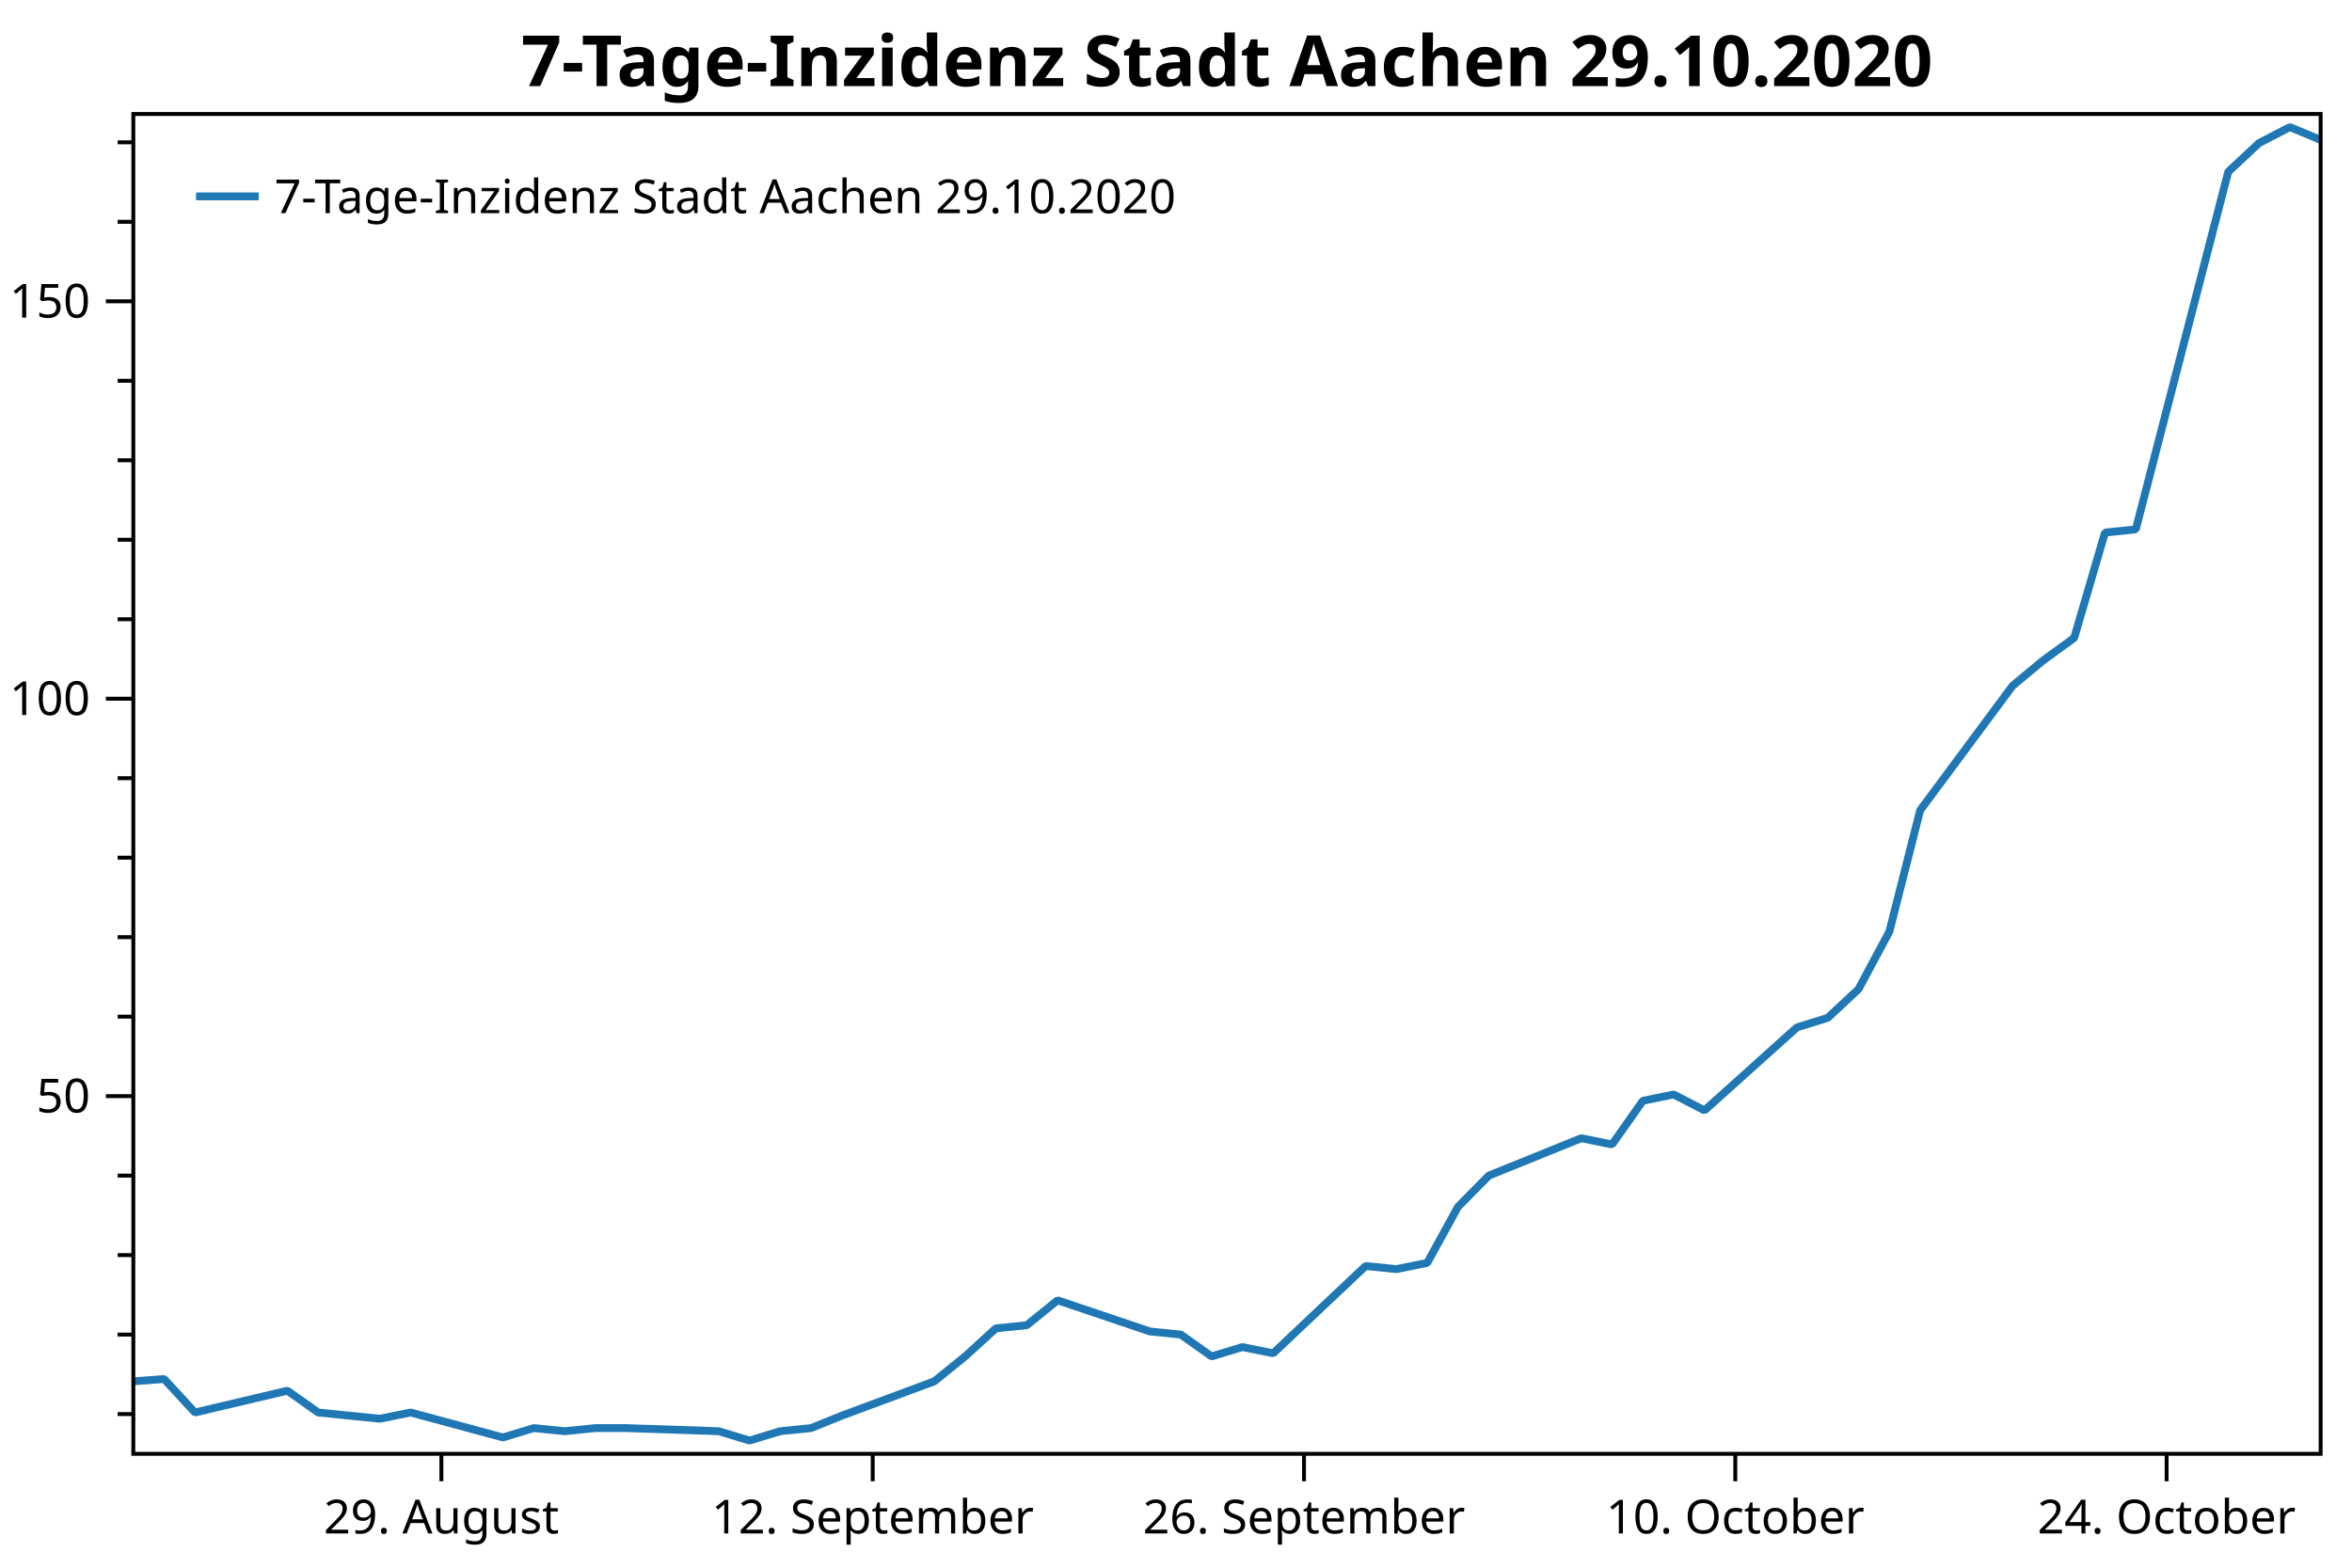
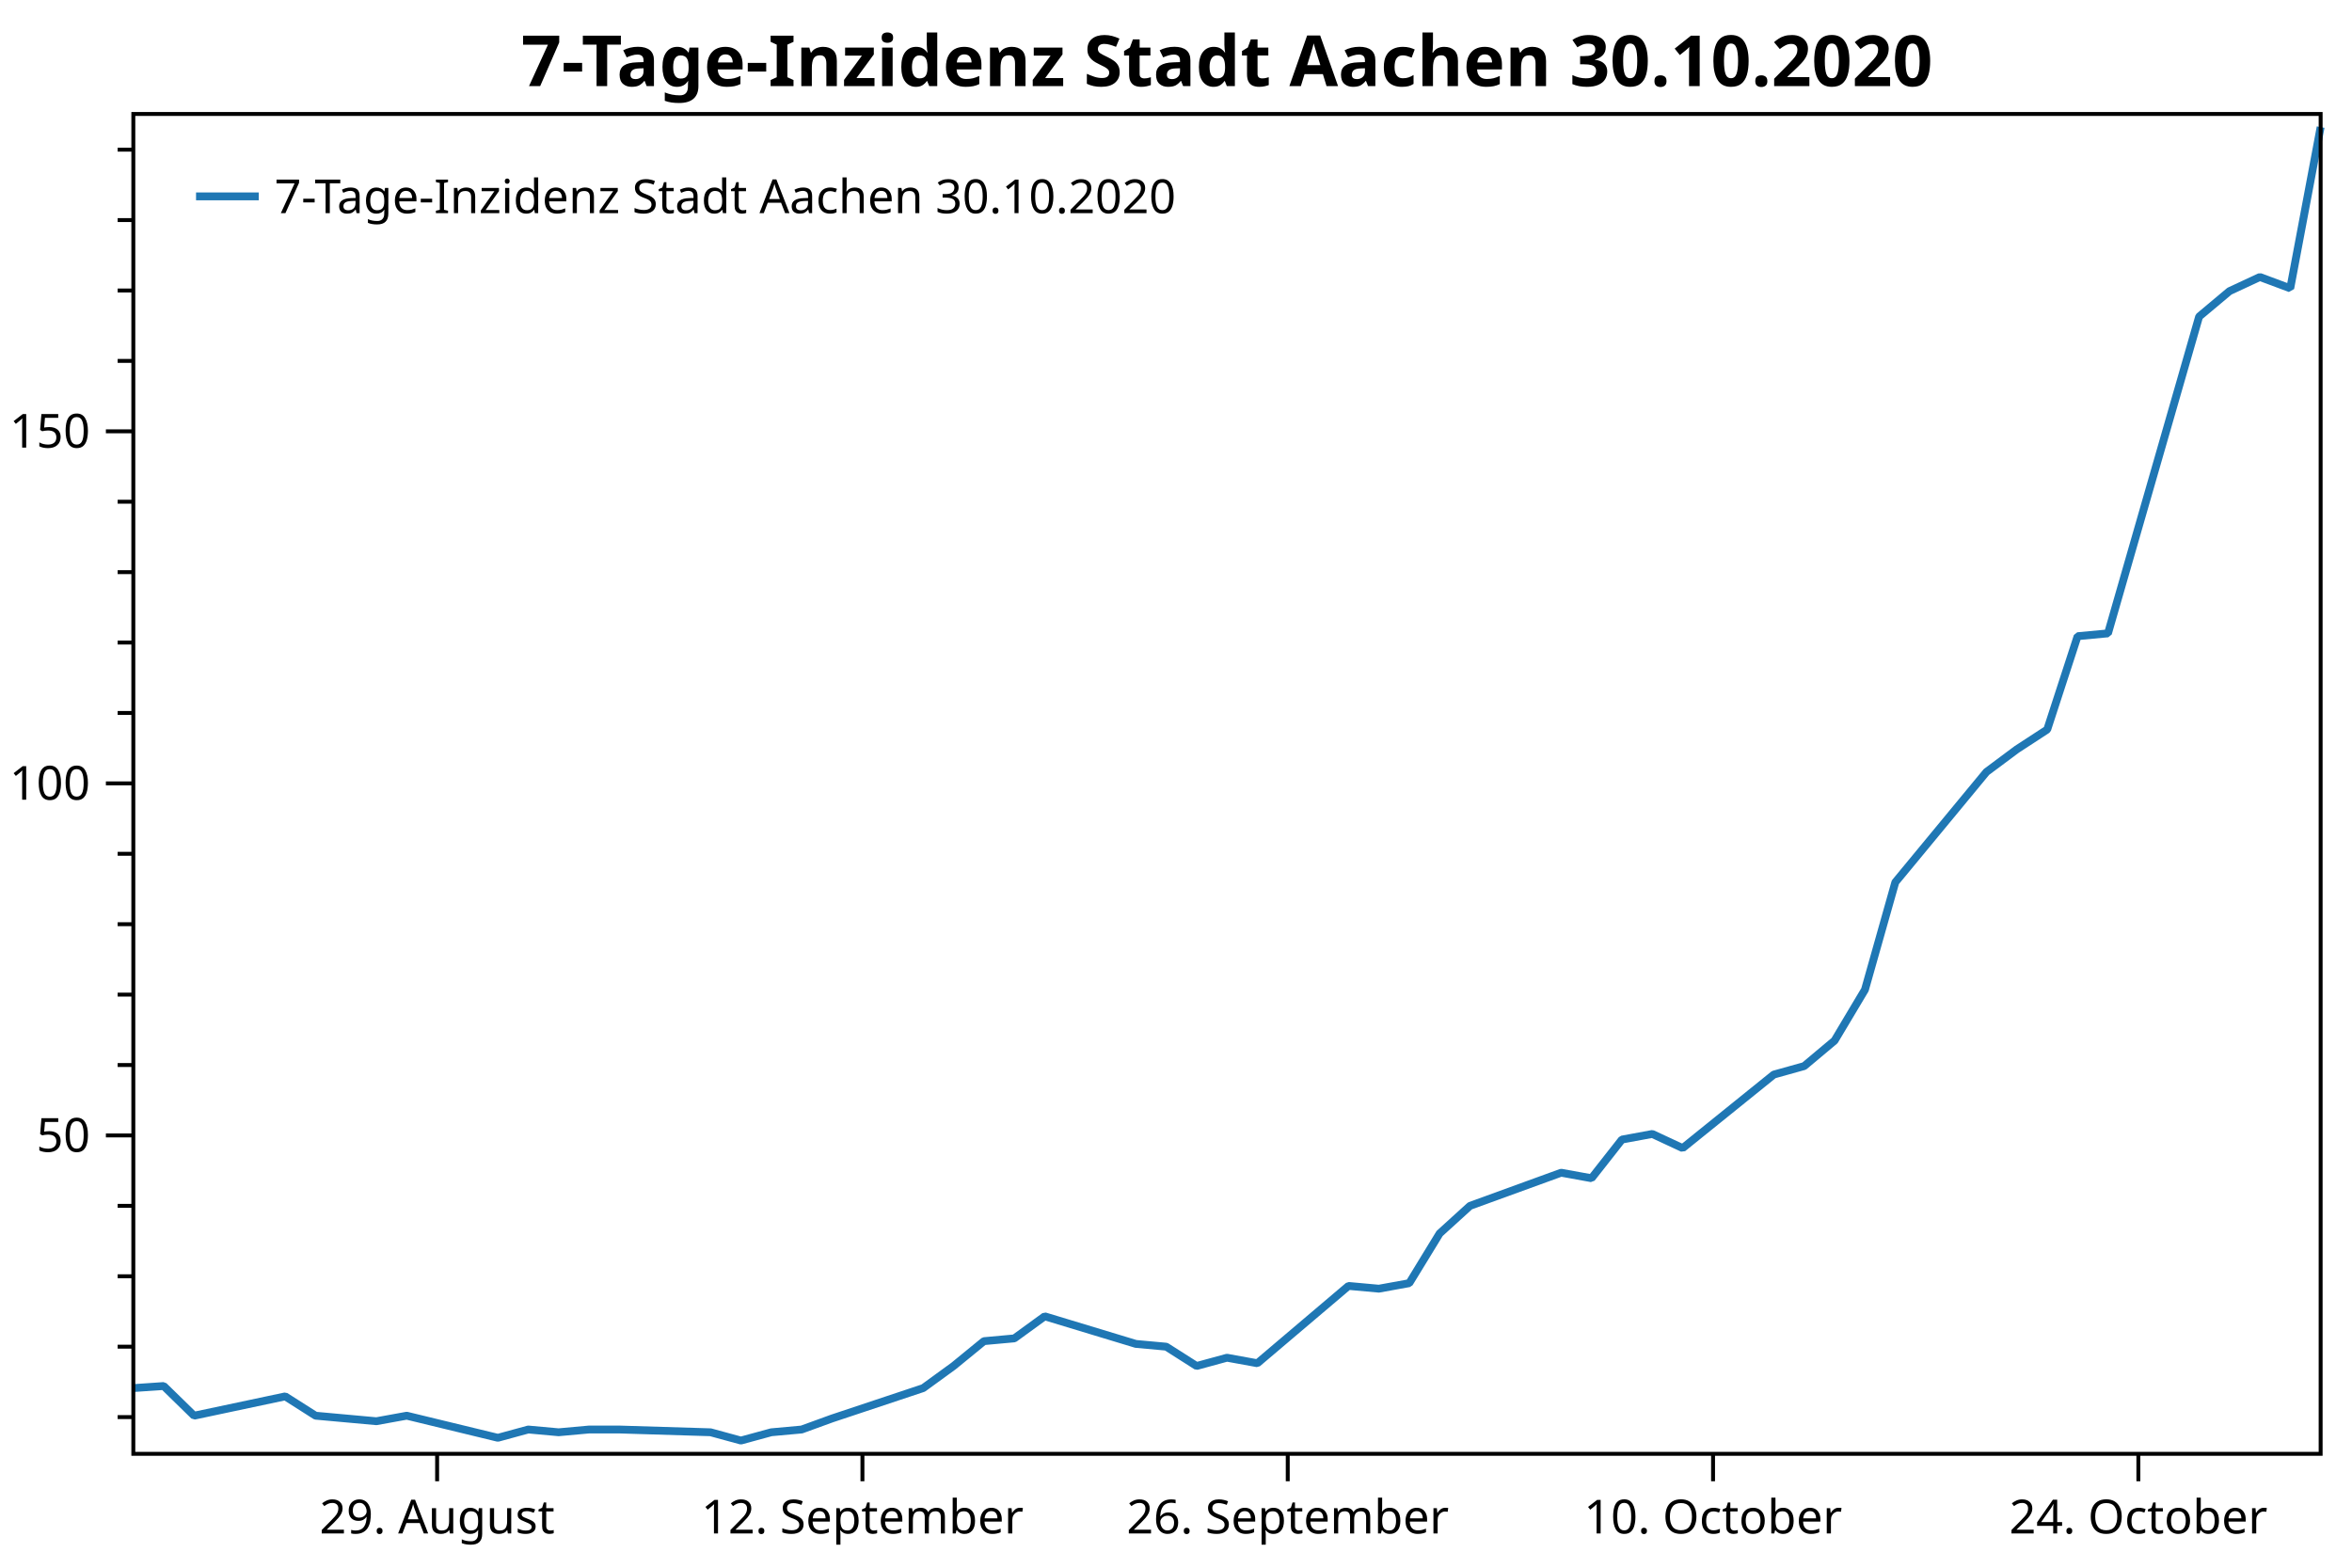
<svg xmlns="http://www.w3.org/2000/svg" width="600" height="400" version="1.1">
  <rect x="0" y="0" width="600" height="400" style="fill:rgb(255,255,255);stroke:none;" />
-   <polyline points="34.012,360.802 30.012,360.802" style="fill:none;stroke:black;stroke-width:1" />
-   <polyline points="34.012,340.522 30.012,340.522" style="fill:none;stroke:black;stroke-width:1" />
-   <polyline points="34.012,320.241 30.012,320.241" style="fill:none;stroke:black;stroke-width:1" />
-   <polyline points="34.012,299.961 30.012,299.961" style="fill:none;stroke:black;stroke-width:1" />
-   <polyline points="34.012,259.4 30.012,259.4" style="fill:none;stroke:black;stroke-width:1" />
-   <polyline points="34.012,239.119 30.012,239.119" style="fill:none;stroke:black;stroke-width:1" />
-   <polyline points="34.012,218.839 30.012,218.839" style="fill:none;stroke:black;stroke-width:1" />
-   <polyline points="34.012,198.558 30.012,198.558" style="fill:none;stroke:black;stroke-width:1" />
-   <polyline points="34.012,157.998 30.012,157.998" style="fill:none;stroke:black;stroke-width:1" />
-   <polyline points="34.012,137.717 30.012,137.717" style="fill:none;stroke:black;stroke-width:1" />
-   <polyline points="34.012,117.437 30.012,117.437" style="fill:none;stroke:black;stroke-width:1" />
-   <polyline points="34.012,97.156 30.012,97.156" style="fill:none;stroke:black;stroke-width:1" />
-   <polyline points="34.012,56.595 30.012,56.595" style="fill:none;stroke:black;stroke-width:1" />
-   <polyline points="34.012,36.315 30.012,36.315" style="fill:none;stroke:black;stroke-width:1" />
-   <text dominant-baseline="middle" text-anchor="end" transform="translate(23.012,279.6802)" font-family="Segoe UI" font-size="12" font-weight="400" fill="black">50</text>
-   <text dominant-baseline="middle" text-anchor="end" transform="translate(23.012,178.278)" font-family="Segoe UI" font-size="12" font-weight="400" fill="black">100</text>
-   <text dominant-baseline="middle" text-anchor="end" transform="translate(23.012,76.8758)" font-family="Segoe UI" font-size="12" font-weight="400" fill="black">150</text>
-   <polyline points="34.012,279.68 27.012,279.68" style="fill:none;stroke:black;stroke-width:1" />
-   <polyline points="34.012,178.278 27.012,178.278" style="fill:none;stroke:black;stroke-width:1" />
-   <polyline points="34.012,76.876 27.012,76.876" style="fill:none;stroke:black;stroke-width:1" />
-   <text dominant-baseline="hanging" text-anchor="middle" transform="translate(112.6019,381.947)" font-family="Segoe UI" font-size="12" font-weight="400" fill="black">29. August</text>
-   <text dominant-baseline="hanging" text-anchor="middle" transform="translate(222.6277,381.947)" font-family="Segoe UI" font-size="12" font-weight="400" fill="black">12. September</text>
-   <text dominant-baseline="hanging" text-anchor="middle" transform="translate(332.6535,381.947)" font-family="Segoe UI" font-size="12" font-weight="400" fill="black">26. September</text>
-   <text dominant-baseline="hanging" text-anchor="middle" transform="translate(442.6793,381.947)" font-family="Segoe UI" font-size="12" font-weight="400" fill="black">10. October</text>
-   <text dominant-baseline="hanging" text-anchor="middle" transform="translate(552.7051,381.947)" font-family="Segoe UI" font-size="12" font-weight="400" fill="black">24. October</text>
-   <polyline points="112.602,370.947 112.602,377.947" style="fill:none;stroke:black;stroke-width:1" />
-   <polyline points="222.628,370.947 222.628,377.947" style="fill:none;stroke:black;stroke-width:1" />
-   <polyline points="332.654,370.947 332.654,377.947" style="fill:none;stroke:black;stroke-width:1" />
-   <polyline points="442.679,370.947 442.679,377.947" style="fill:none;stroke:black;stroke-width:1" />
-   <polyline points="552.705,370.947 552.705,377.947" style="fill:none;stroke:black;stroke-width:1" />
-   <polyline points="34.012,352.451 41.871,351.855 49.73,360.404 73.307,354.837 81.166,360.404 89.025,361.2 96.884,361.995 104.743,360.404 128.32,366.767 136.179,364.381 144.038,365.176 151.897,364.381 159.756,364.381 183.333,365.176 191.192,367.562 199.051,365.176 206.91,364.381 214.769,361.2 238.346,352.451 246.205,346.089 254.064,338.931 261.923,338.136 269.782,331.773 293.358,339.726 301.217,340.522 309.077,346.089 316.935,343.703 324.795,345.293 348.371,323.025 356.23,323.82 364.089,322.229 371.948,307.914 379.807,299.961 403.384,290.417 411.243,292.008 419.102,280.873 426.961,279.257 434.82,283.33 458.397,262.15 466.256,259.706 474.115,252.375 481.974,237.712 489.833,206.757 513.41,174.987 521.269,168.47 529.128,162.768 536.987,135.886 544.846,135.071 568.423,43.835 576.282,36.504 584.141,32.431 592,35.689" style="fill:none;stroke:rgb(31,119,180);stroke-width:2;stroke-linejoin:bevel" />
-   <text dominant-baseline="hanging" text-anchor="middle" transform="translate(313.006,8)" font-family="Segoe UI" font-size="18" font-weight="700" fill="black">7-Tage-Inzidenz Stadt Aachen 29.10.2020</text>
+   <polyline points="34.012,361.574 30.012,361.574" style="fill:none;stroke:black;stroke-width:1" />
+   <polyline points="34.012,343.608 30.012,343.608" style="fill:none;stroke:black;stroke-width:1" />
+   <polyline points="34.012,325.642 30.012,325.642" style="fill:none;stroke:black;stroke-width:1" />
+   <polyline points="34.012,307.676 30.012,307.676" style="fill:none;stroke:black;stroke-width:1" />
+   <polyline points="34.012,271.744 30.012,271.744" style="fill:none;stroke:black;stroke-width:1" />
+   <polyline points="34.012,253.778 30.012,253.778" style="fill:none;stroke:black;stroke-width:1" />
+   <polyline points="34.012,235.812 30.012,235.812" style="fill:none;stroke:black;stroke-width:1" />
+   <polyline points="34.012,217.846 30.012,217.846" style="fill:none;stroke:black;stroke-width:1" />
+   <polyline points="34.012,181.914 30.012,181.914" style="fill:none;stroke:black;stroke-width:1" />
+   <polyline points="34.012,163.948 30.012,163.948" style="fill:none;stroke:black;stroke-width:1" />
+   <polyline points="34.012,145.982 30.012,145.982" style="fill:none;stroke:black;stroke-width:1" />
+   <polyline points="34.012,128.016 30.012,128.016" style="fill:none;stroke:black;stroke-width:1" />
+   <polyline points="34.012,92.084 30.012,92.084" style="fill:none;stroke:black;stroke-width:1" />
+   <polyline points="34.012,74.118 30.012,74.118" style="fill:none;stroke:black;stroke-width:1" />
+   <polyline points="34.012,56.153 30.012,56.153" style="fill:none;stroke:black;stroke-width:1" />
+   <polyline points="34.012,38.187 30.012,38.187" style="fill:none;stroke:black;stroke-width:1" />
+   <text dominant-baseline="middle" text-anchor="end" transform="translate(23.012,289.7098)" font-family="Segoe UI" font-size="12" font-weight="400" fill="black">50</text>
+   <text dominant-baseline="middle" text-anchor="end" transform="translate(23.012,199.8801)" font-family="Segoe UI" font-size="12" font-weight="400" fill="black">100</text>
+   <text dominant-baseline="middle" text-anchor="end" transform="translate(23.012,110.0504)" font-family="Segoe UI" font-size="12" font-weight="400" fill="black">150</text>
+   <polyline points="34.012,289.71 27.012,289.71" style="fill:none;stroke:black;stroke-width:1" />
+   <polyline points="34.012,199.88 27.012,199.88" style="fill:none;stroke:black;stroke-width:1" />
+   <polyline points="34.012,110.05 27.012,110.05" style="fill:none;stroke:black;stroke-width:1" />
+   <text dominant-baseline="hanging" text-anchor="middle" transform="translate(111.5103,381.947)" font-family="Segoe UI" font-size="12" font-weight="400" fill="black">29. August</text>
+   <text dominant-baseline="hanging" text-anchor="middle" transform="translate(220.008,381.947)" font-family="Segoe UI" font-size="12" font-weight="400" fill="black">12. September</text>
+   <text dominant-baseline="hanging" text-anchor="middle" transform="translate(328.5057,381.947)" font-family="Segoe UI" font-size="12" font-weight="400" fill="black">26. September</text>
+   <text dominant-baseline="hanging" text-anchor="middle" transform="translate(437.0033,381.947)" font-family="Segoe UI" font-size="12" font-weight="400" fill="black">10. October</text>
+   <text dominant-baseline="hanging" text-anchor="middle" transform="translate(545.501,381.947)" font-family="Segoe UI" font-size="12" font-weight="400" fill="black">24. October</text>
+   <polyline points="111.51,370.947 111.51,377.947" style="fill:none;stroke:black;stroke-width:1" />
+   <polyline points="220.008,370.947 220.008,377.947" style="fill:none;stroke:black;stroke-width:1" />
+   <polyline points="328.506,370.947 328.506,377.947" style="fill:none;stroke:black;stroke-width:1" />
+   <polyline points="437.003,370.947 437.003,377.947" style="fill:none;stroke:black;stroke-width:1" />
+   <polyline points="545.501,370.947 545.501,377.947" style="fill:none;stroke:black;stroke-width:1" />
+   <polyline points="34.012,354.176 41.762,353.647 49.512,361.221 72.761,356.289 80.511,361.221 88.261,361.926 96.011,362.63 103.76,361.221 127.01,366.858 134.76,364.744 142.51,365.449 150.26,364.744 158.009,364.744 181.259,365.449 189.009,367.562 196.758,365.449 204.508,364.744 212.258,361.926 235.508,354.176 243.257,348.539 251.007,342.199 258.757,341.494 266.507,335.858 289.757,342.903 297.506,343.608 305.256,348.539 313.006,346.426 320.756,347.835 344.005,328.108 351.755,328.812 359.505,327.403 367.255,314.721 375.005,307.676 398.254,299.221 406.004,300.63 413.754,290.767 421.504,289.334 429.253,292.943 452.503,274.18 460.253,272.015 468.003,265.52 475.752,252.531 483.502,225.109 506.752,196.965 514.502,191.191 522.251,186.14 530.001,162.326 537.751,161.604 561.001,80.781 568.75,74.286 576.5,70.678 584.25,73.564 592,32.431" style="fill:none;stroke:rgb(31,119,180);stroke-width:2;stroke-linejoin:bevel" />
+   <text dominant-baseline="hanging" text-anchor="middle" transform="translate(313.006,8)" font-family="Segoe UI" font-size="18" font-weight="700" fill="black">7-Tage-Inzidenz Stadt Aachen 30.10.2020</text>
  <polygon points="34.012,29.079 592,29.079 592,370.947 34.012,370.947" style="fill:none;stroke:black;stroke-width:1" />
  <polygon points="42.012,37.08 247.014,37.08 247.014,63.133 42.012,63.133" style="fill:none;stroke:none;" />
-   <text dominant-baseline="hanging" text-anchor="start" transform="translate(70.012,45.0795)" font-family="Segoe UI" font-size="12" font-weight="400" fill="black">7-Tage-Inzidenz Stadt Aachen 29.10.2020</text>
+   <text dominant-baseline="hanging" text-anchor="start" transform="translate(70.012,45.0795)" font-family="Segoe UI" font-size="12" font-weight="400" fill="black">7-Tage-Inzidenz Stadt Aachen 30.10.2020</text>
  <polyline points="50.012,50.106 66.012,50.106" style="fill:none;stroke:rgb(31,119,180);stroke-width:2" />
</svg>
